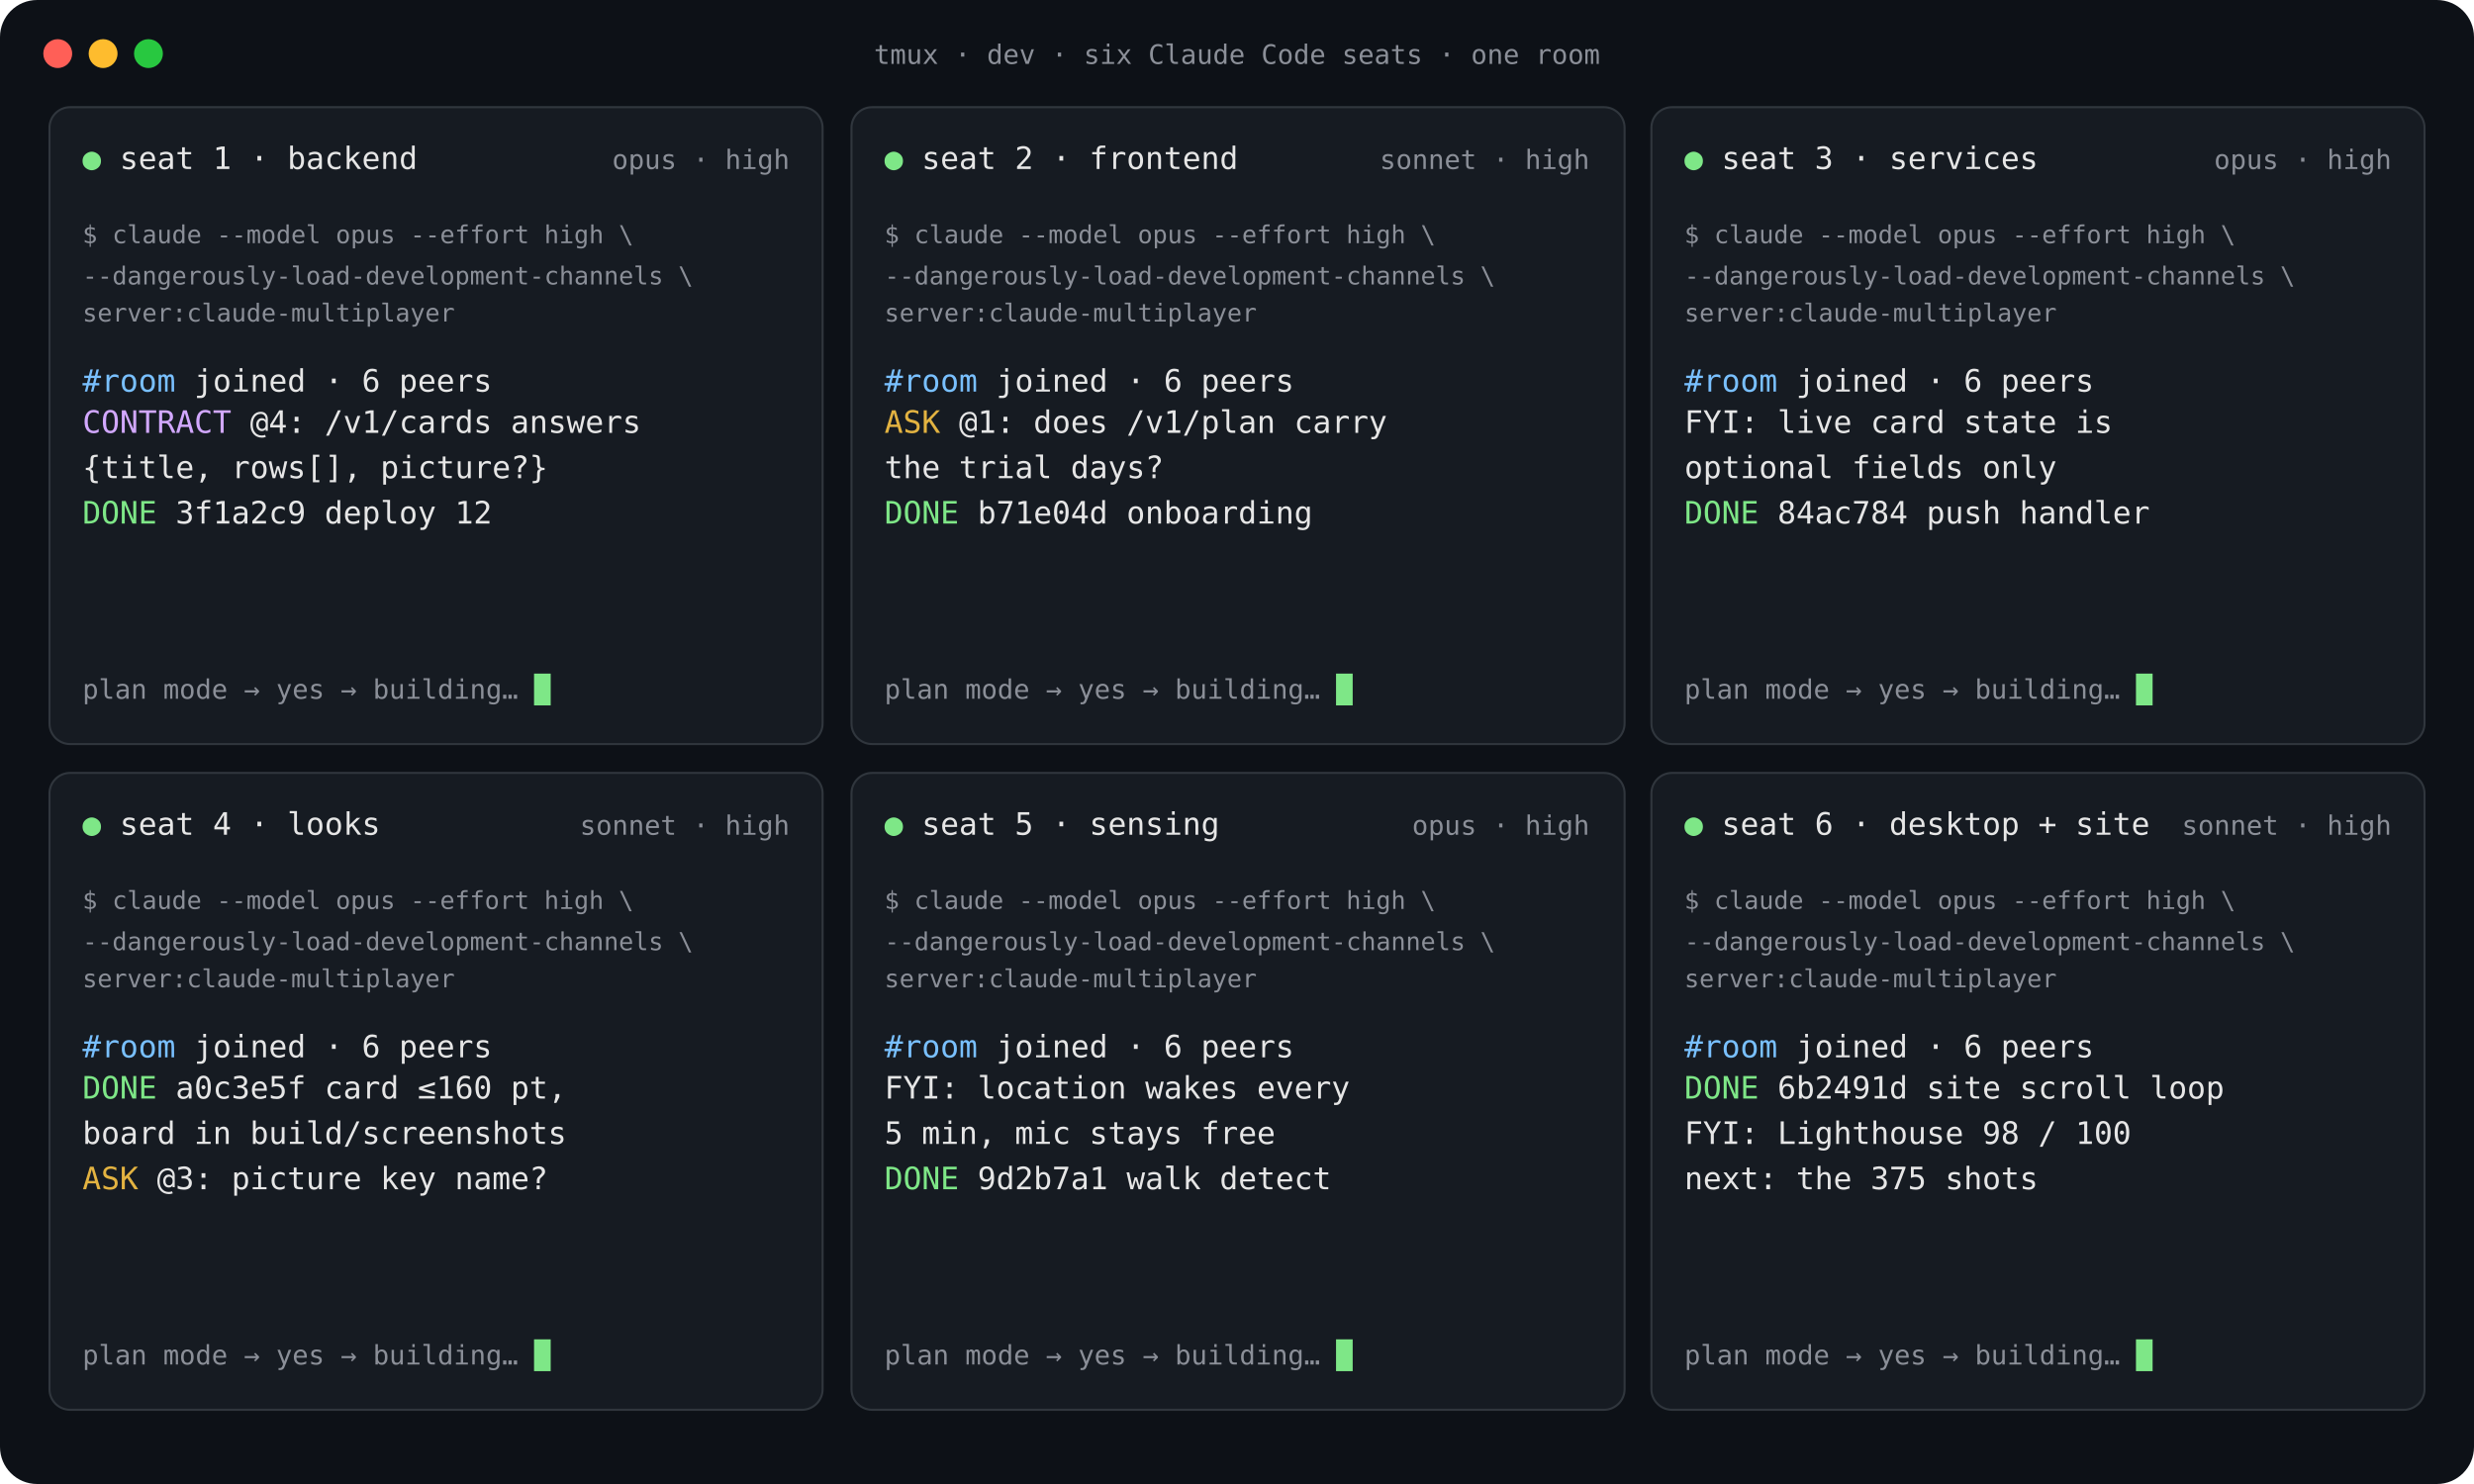
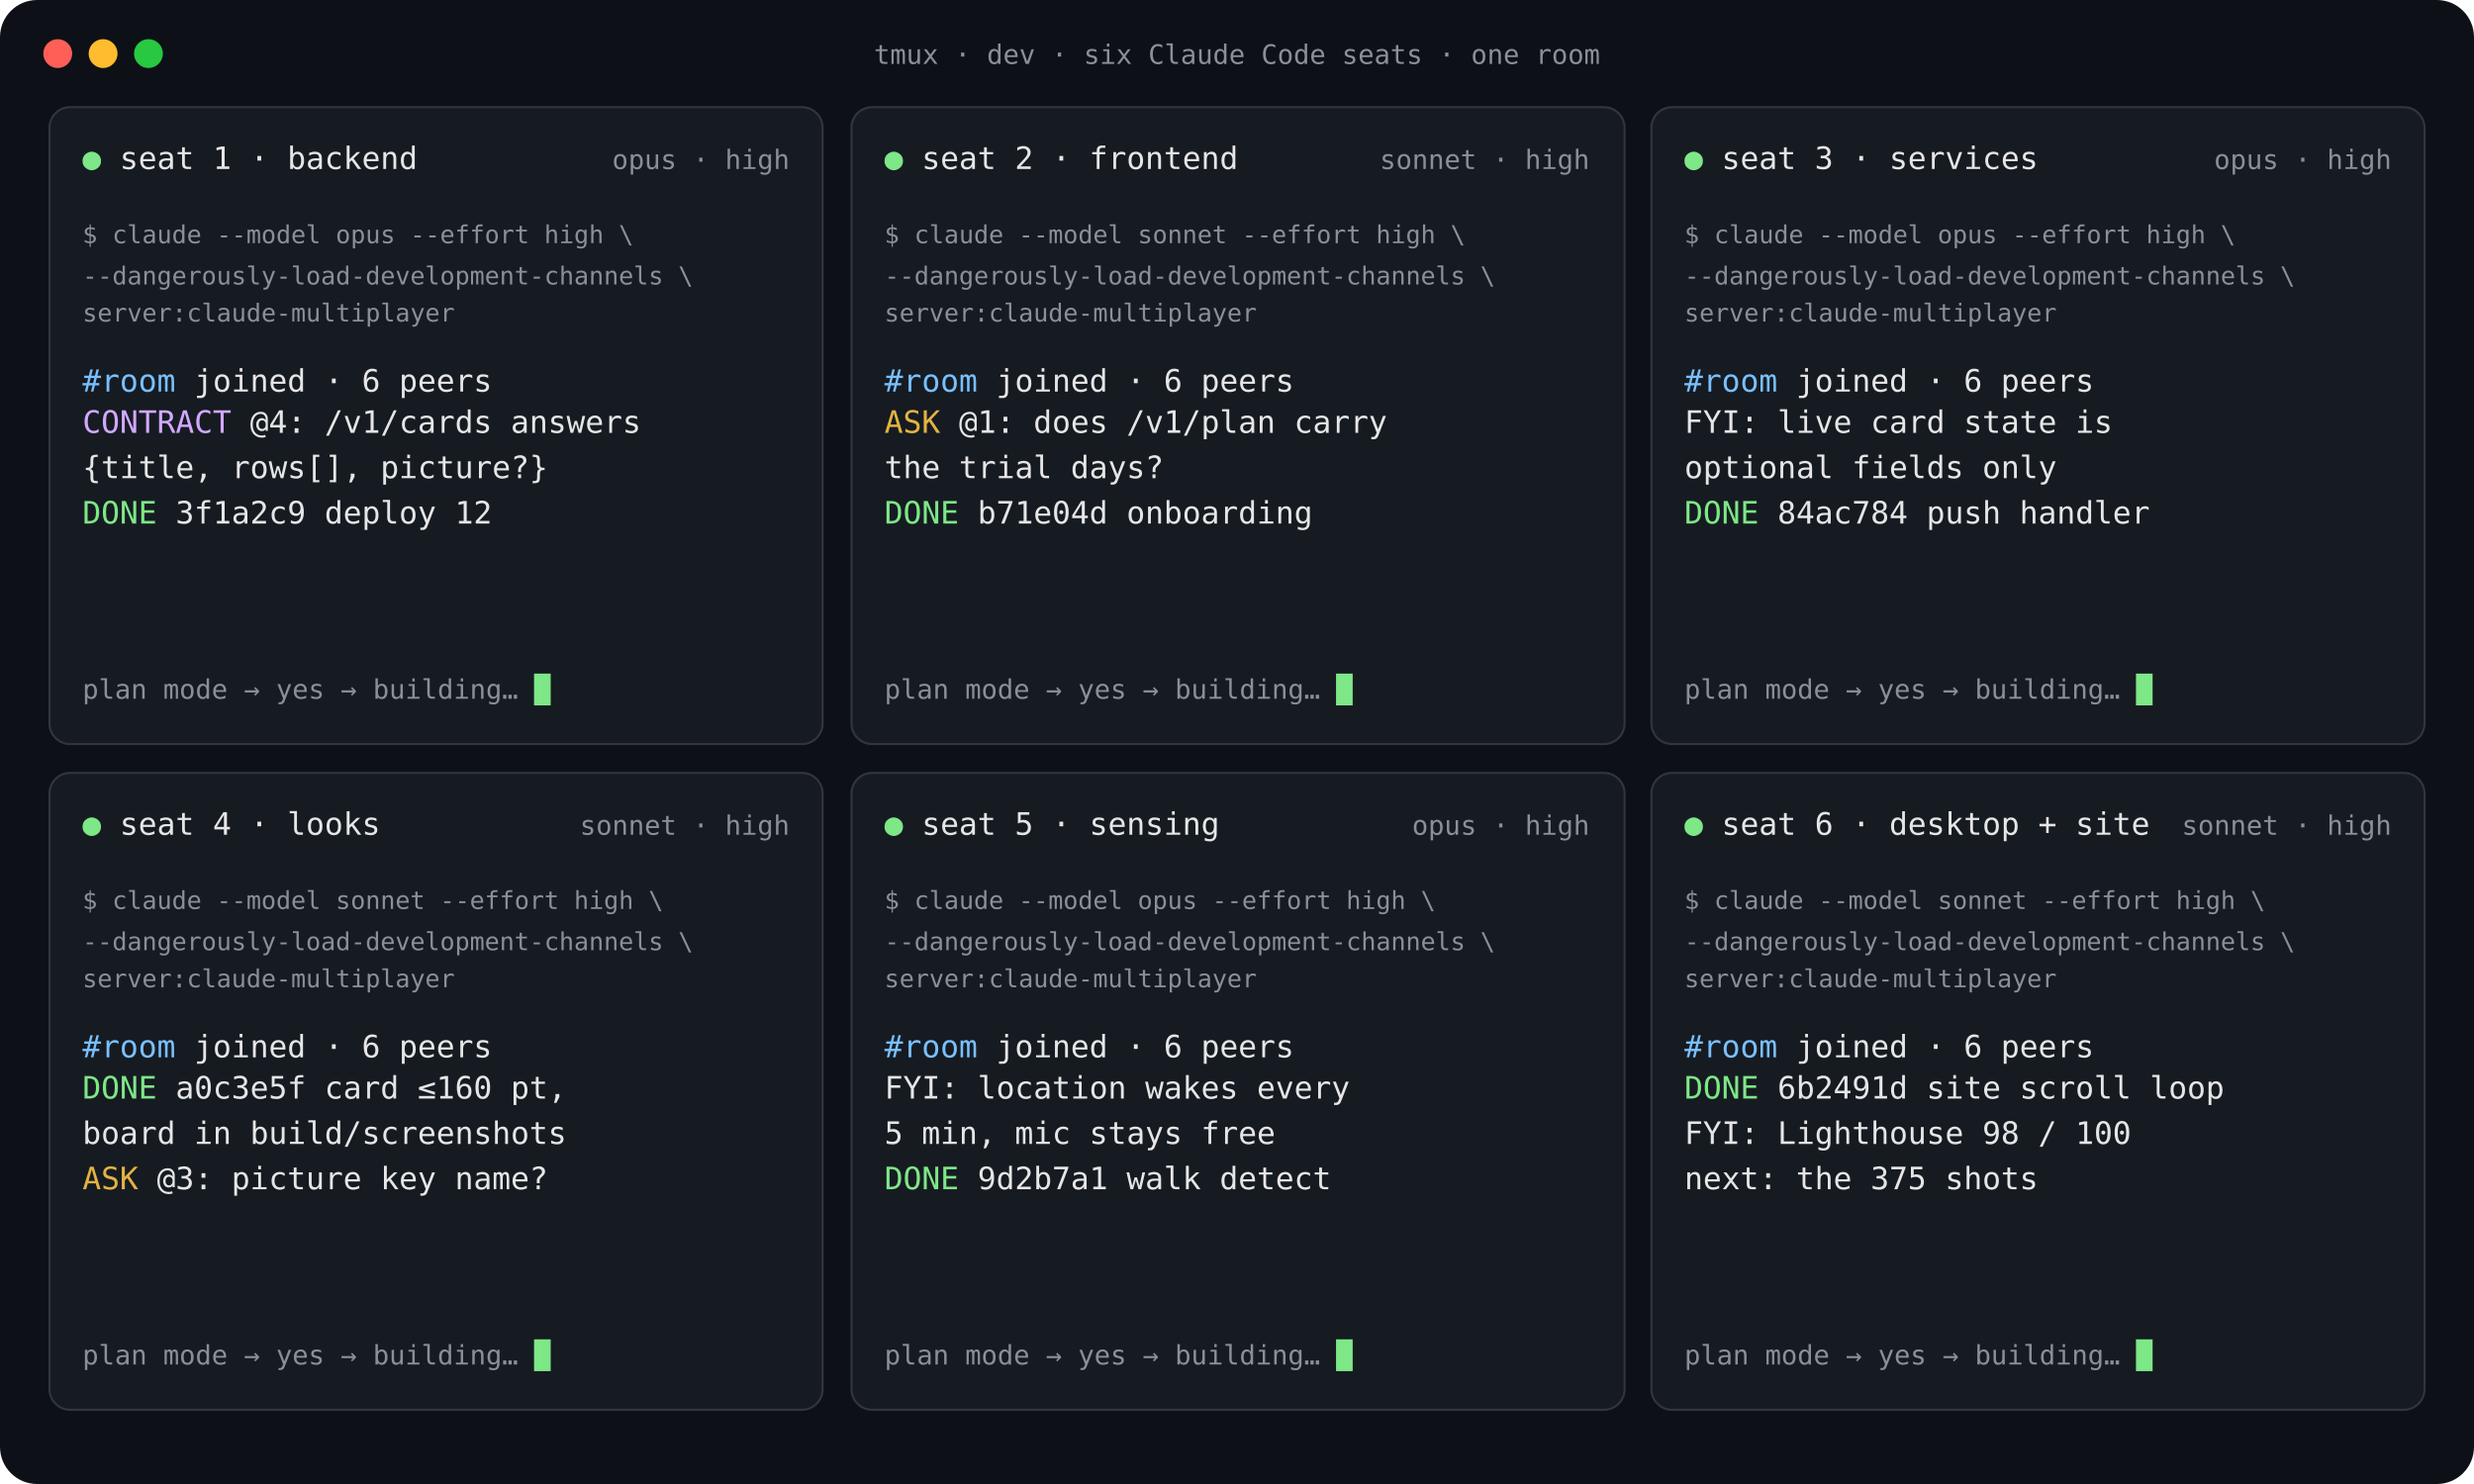
<svg xmlns="http://www.w3.org/2000/svg" width="1200" height="720" viewBox="0 0 1200 720" font-family="ui-monospace, SFMono-Regular, Menlo, monospace">
  <defs>
    <style>.t{fill:#e6e6e6;font-size:15px}.d{fill:#8b8f98;font-size:13px}.c{fill:#8b8f98;font-size:12px}.g{fill:#7ee787}.b{fill:#79c0ff}.y{fill:#e3b341}.p{fill:#d2a8ff}</style>
  </defs>
  <rect width="1200" height="720" rx="18" fill="#0d1117" />
  <circle cx="28" cy="26" r="7" fill="#ff5f57" />
  <circle cx="50" cy="26" r="7" fill="#febc2e" />
  <circle cx="72" cy="26" r="7" fill="#28c840" />
  <text x="600" y="31" text-anchor="middle" class="d">tmux · dev · six Claude Code seats · one room</text>
  <rect x="24" y="52" width="375" height="309" rx="10" fill="#161b22" stroke="#30363d" />
  <text x="40" y="82" class="t">
    <tspan class="g">●</tspan> seat 1 · backend</text>
  <text x="383" y="82" text-anchor="end" class="d">opus · high</text>
  <text x="40" y="118" class="c">$ claude --model opus --effort high \</text>
  <text x="40" y="138" class="c">  --dangerously-load-development-channels \</text>
  <text x="40" y="156" class="c">  server:claude-multiplayer</text>
  <text x="40" y="190" class="t">
    <tspan class="b">#room</tspan>  joined · 6 peers</text>
  <text x="40" y="210" class="t">
    <tspan class="p">CONTRACT</tspan> @4: /v1/cards answers</text>
  <text x="40" y="232" class="t">  {title, rows[], picture?}</text>
  <text x="40" y="254" class="t">
    <tspan class="g">DONE</tspan> 3f1a2c9 deploy 12</text>
  <text x="40" y="339" class="d">plan mode → yes → building…  <tspan class="g">█</tspan>
  </text>
  <rect x="413" y="52" width="375" height="309" rx="10" fill="#161b22" stroke="#30363d" />
  <text x="429" y="82" class="t">
    <tspan class="g">●</tspan> seat 2 · frontend</text>
  <text x="771" y="82" text-anchor="end" class="d">sonnet · high</text>
-   <text x="429" y="118" class="c">$ claude --model opus --effort high \</text>
+   <text x="429" y="118" class="c">$ claude --model sonnet --effort high \</text>
  <text x="429" y="138" class="c">  --dangerously-load-development-channels \</text>
  <text x="429" y="156" class="c">  server:claude-multiplayer</text>
  <text x="429" y="190" class="t">
    <tspan class="b">#room</tspan>  joined · 6 peers</text>
  <text x="429" y="210" class="t">
    <tspan class="y">ASK</tspan> @1: does /v1/plan carry</text>
  <text x="429" y="232" class="t">  the trial days?</text>
  <text x="429" y="254" class="t">
    <tspan class="g">DONE</tspan> b71e04d onboarding</text>
  <text x="429" y="339" class="d">plan mode → yes → building…  <tspan class="g">█</tspan>
  </text>
  <rect x="801" y="52" width="375" height="309" rx="10" fill="#161b22" stroke="#30363d" />
  <text x="817" y="82" class="t">
    <tspan class="g">●</tspan> seat 3 · services</text>
  <text x="1160" y="82" text-anchor="end" class="d">opus · high</text>
  <text x="817" y="118" class="c">$ claude --model opus --effort high \</text>
  <text x="817" y="138" class="c">  --dangerously-load-development-channels \</text>
  <text x="817" y="156" class="c">  server:claude-multiplayer</text>
  <text x="817" y="190" class="t">
    <tspan class="b">#room</tspan>  joined · 6 peers</text>
  <text x="817" y="210" class="t">
    <tspan class="t">FYI:</tspan> live card state is</text>
  <text x="817" y="232" class="t">  optional fields only</text>
  <text x="817" y="254" class="t">
    <tspan class="g">DONE</tspan> 84ac784 push handler</text>
  <text x="817" y="339" class="d">plan mode → yes → building…  <tspan class="g">█</tspan>
  </text>
  <rect x="24" y="375" width="375" height="309" rx="10" fill="#161b22" stroke="#30363d" />
  <text x="40" y="405" class="t">
    <tspan class="g">●</tspan> seat 4 · looks</text>
  <text x="383" y="405" text-anchor="end" class="d">sonnet · high</text>
-   <text x="40" y="441" class="c">$ claude --model opus --effort high \</text>
+   <text x="40" y="441" class="c">$ claude --model sonnet --effort high \</text>
  <text x="40" y="461" class="c">  --dangerously-load-development-channels \</text>
  <text x="40" y="479" class="c">  server:claude-multiplayer</text>
  <text x="40" y="513" class="t">
    <tspan class="b">#room</tspan>  joined · 6 peers</text>
  <text x="40" y="533" class="t">
    <tspan class="g">DONE</tspan> a0c3e5f card ≤160 pt,</text>
  <text x="40" y="555" class="t">  board in build/screenshots</text>
  <text x="40" y="577" class="t">
    <tspan class="y">ASK</tspan> @3: picture key name?</text>
  <text x="40" y="662" class="d">plan mode → yes → building…  <tspan class="g">█</tspan>
  </text>
  <rect x="413" y="375" width="375" height="309" rx="10" fill="#161b22" stroke="#30363d" />
  <text x="429" y="405" class="t">
    <tspan class="g">●</tspan> seat 5 · sensing</text>
  <text x="771" y="405" text-anchor="end" class="d">opus · high</text>
  <text x="429" y="441" class="c">$ claude --model opus --effort high \</text>
  <text x="429" y="461" class="c">  --dangerously-load-development-channels \</text>
  <text x="429" y="479" class="c">  server:claude-multiplayer</text>
  <text x="429" y="513" class="t">
    <tspan class="b">#room</tspan>  joined · 6 peers</text>
  <text x="429" y="533" class="t">
    <tspan class="t">FYI:</tspan> location wakes every</text>
  <text x="429" y="555" class="t">  5 min, mic stays free</text>
  <text x="429" y="577" class="t">
    <tspan class="g">DONE</tspan> 9d2b7a1 walk detect</text>
  <text x="429" y="662" class="d">plan mode → yes → building…  <tspan class="g">█</tspan>
  </text>
  <rect x="801" y="375" width="375" height="309" rx="10" fill="#161b22" stroke="#30363d" />
  <text x="817" y="405" class="t">
    <tspan class="g">●</tspan> seat 6 · desktop + site</text>
  <text x="1160" y="405" text-anchor="end" class="d">sonnet · high</text>
-   <text x="817" y="441" class="c">$ claude --model opus --effort high \</text>
+   <text x="817" y="441" class="c">$ claude --model sonnet --effort high \</text>
  <text x="817" y="461" class="c">  --dangerously-load-development-channels \</text>
  <text x="817" y="479" class="c">  server:claude-multiplayer</text>
  <text x="817" y="513" class="t">
    <tspan class="b">#room</tspan>  joined · 6 peers</text>
  <text x="817" y="533" class="t">
    <tspan class="g">DONE</tspan> 6b2491d site scroll loop</text>
  <text x="817" y="555" class="t">
    <tspan class="t">FYI:</tspan> Lighthouse 98 / 100</text>
  <text x="817" y="577" class="t">next: the 375 shots</text>
  <text x="817" y="662" class="d">plan mode → yes → building…  <tspan class="g">█</tspan>
  </text>
</svg>
